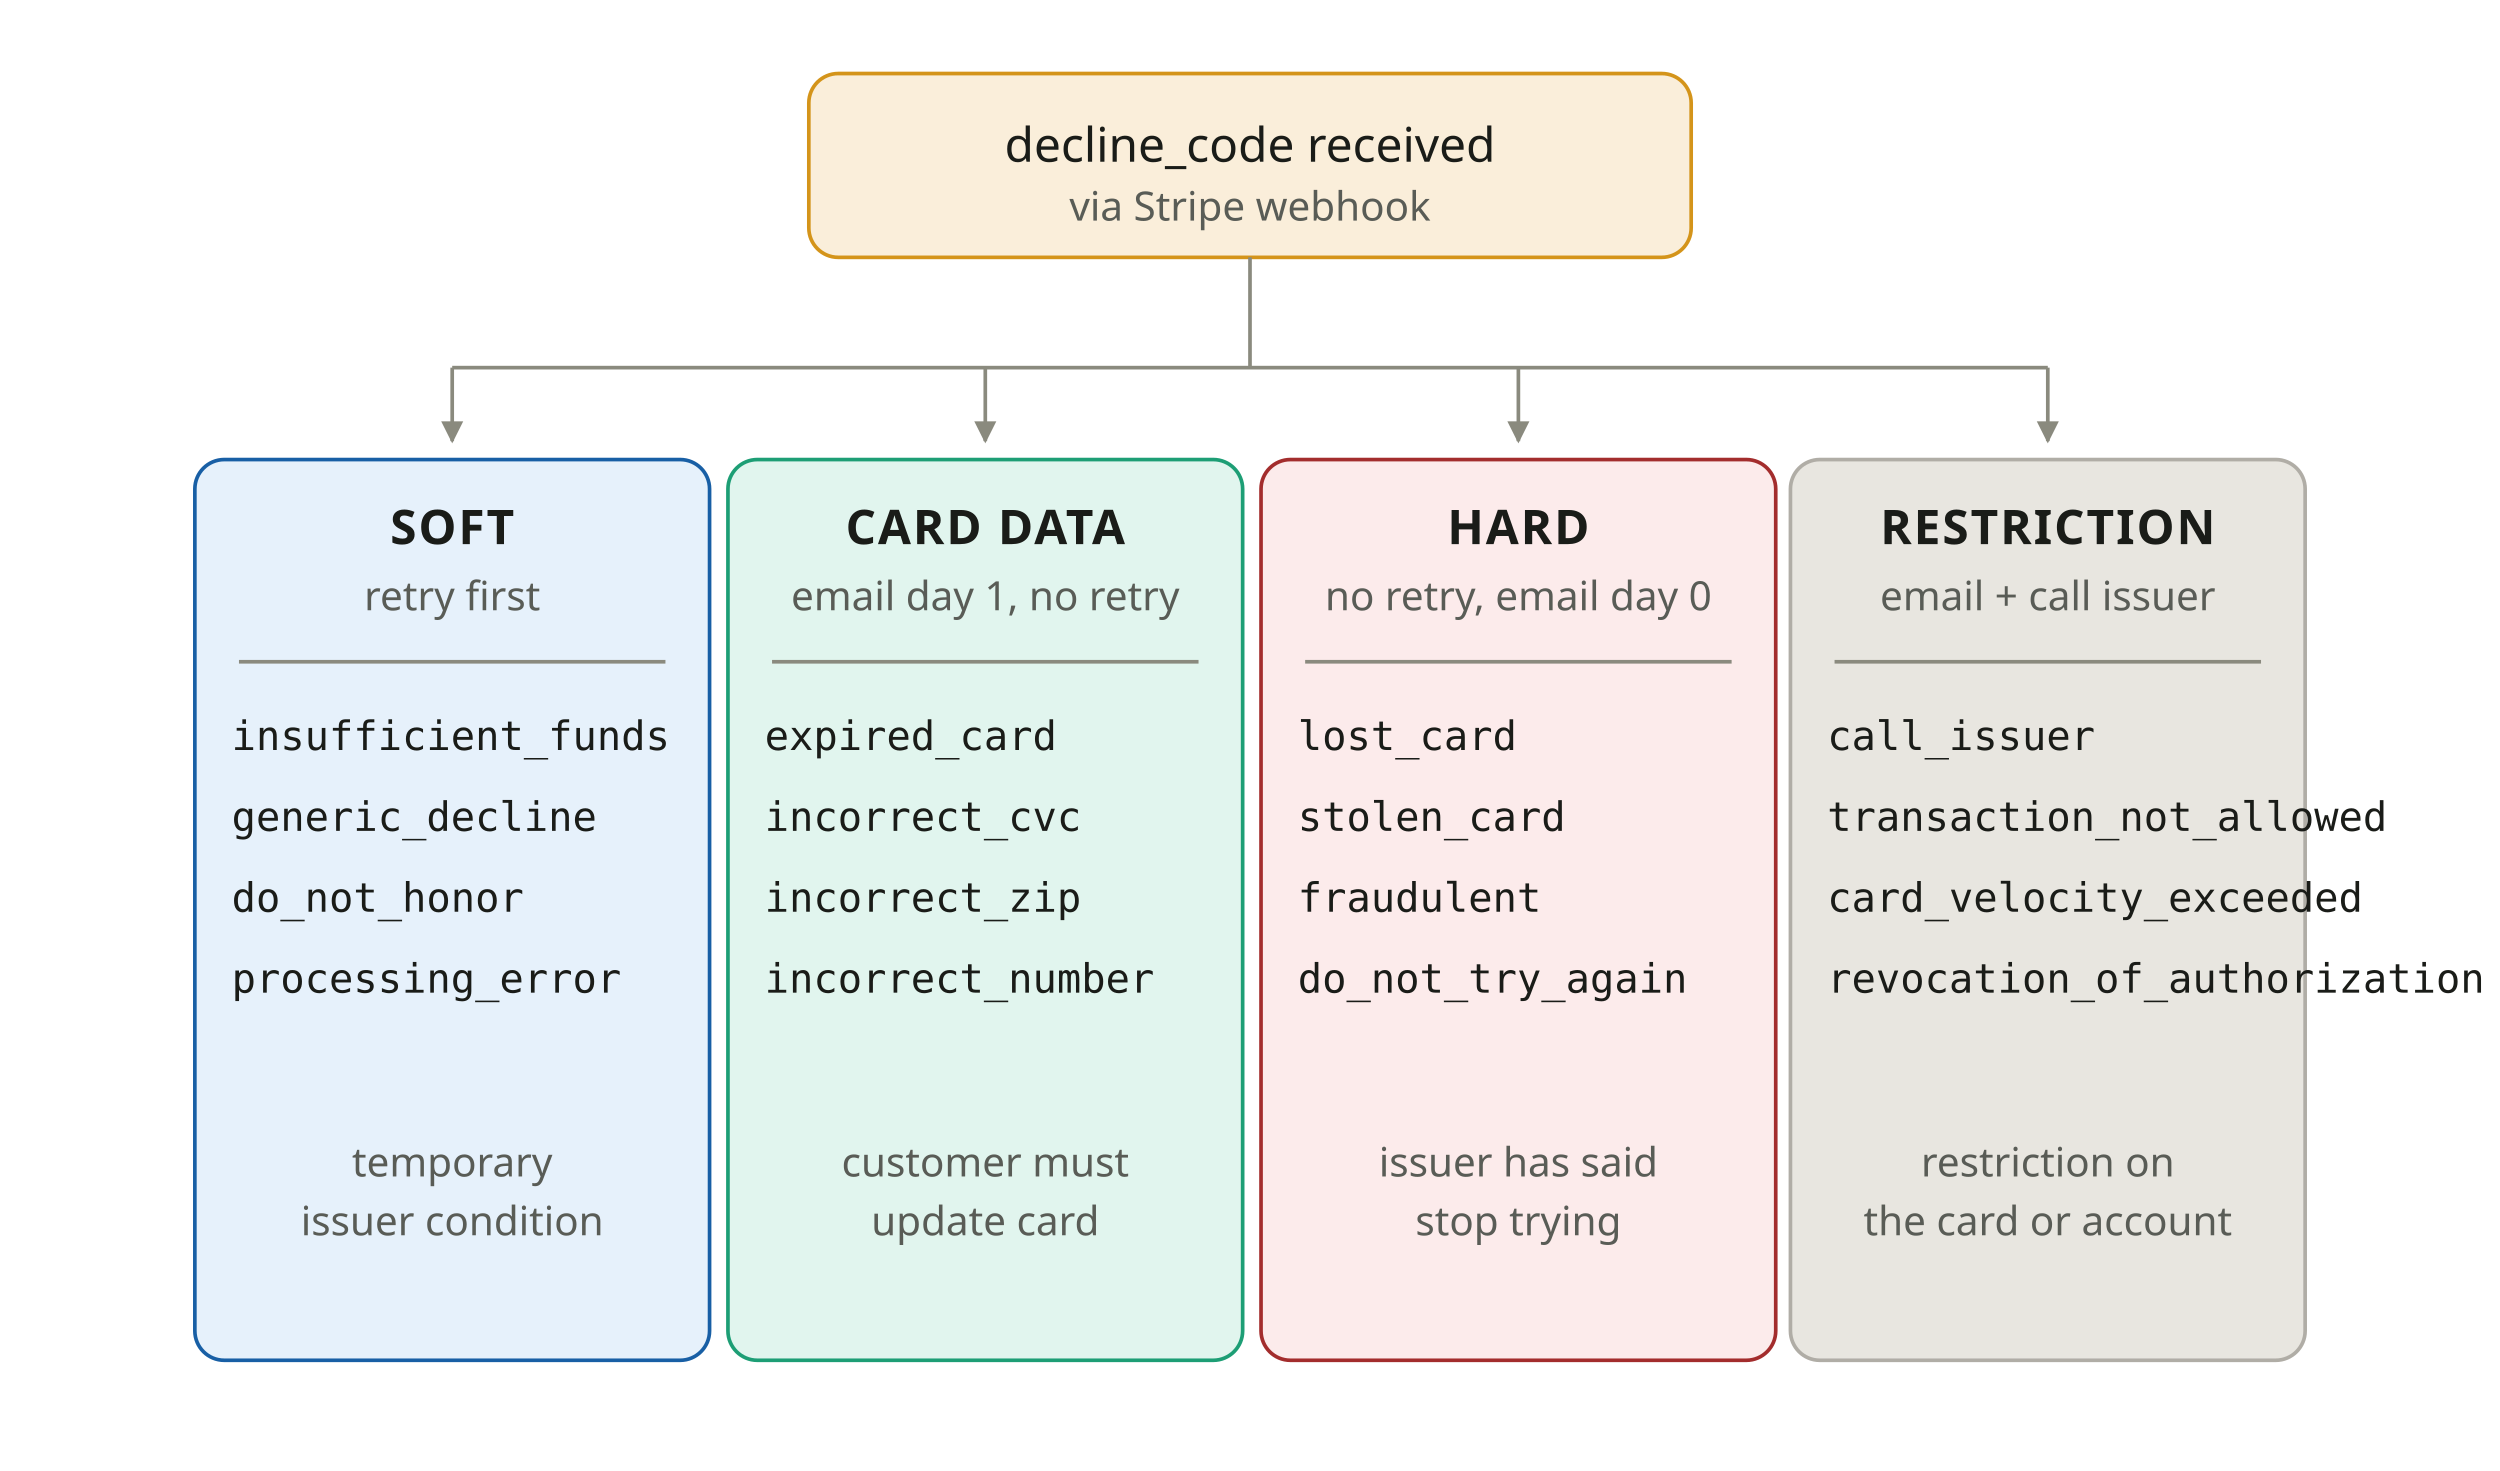
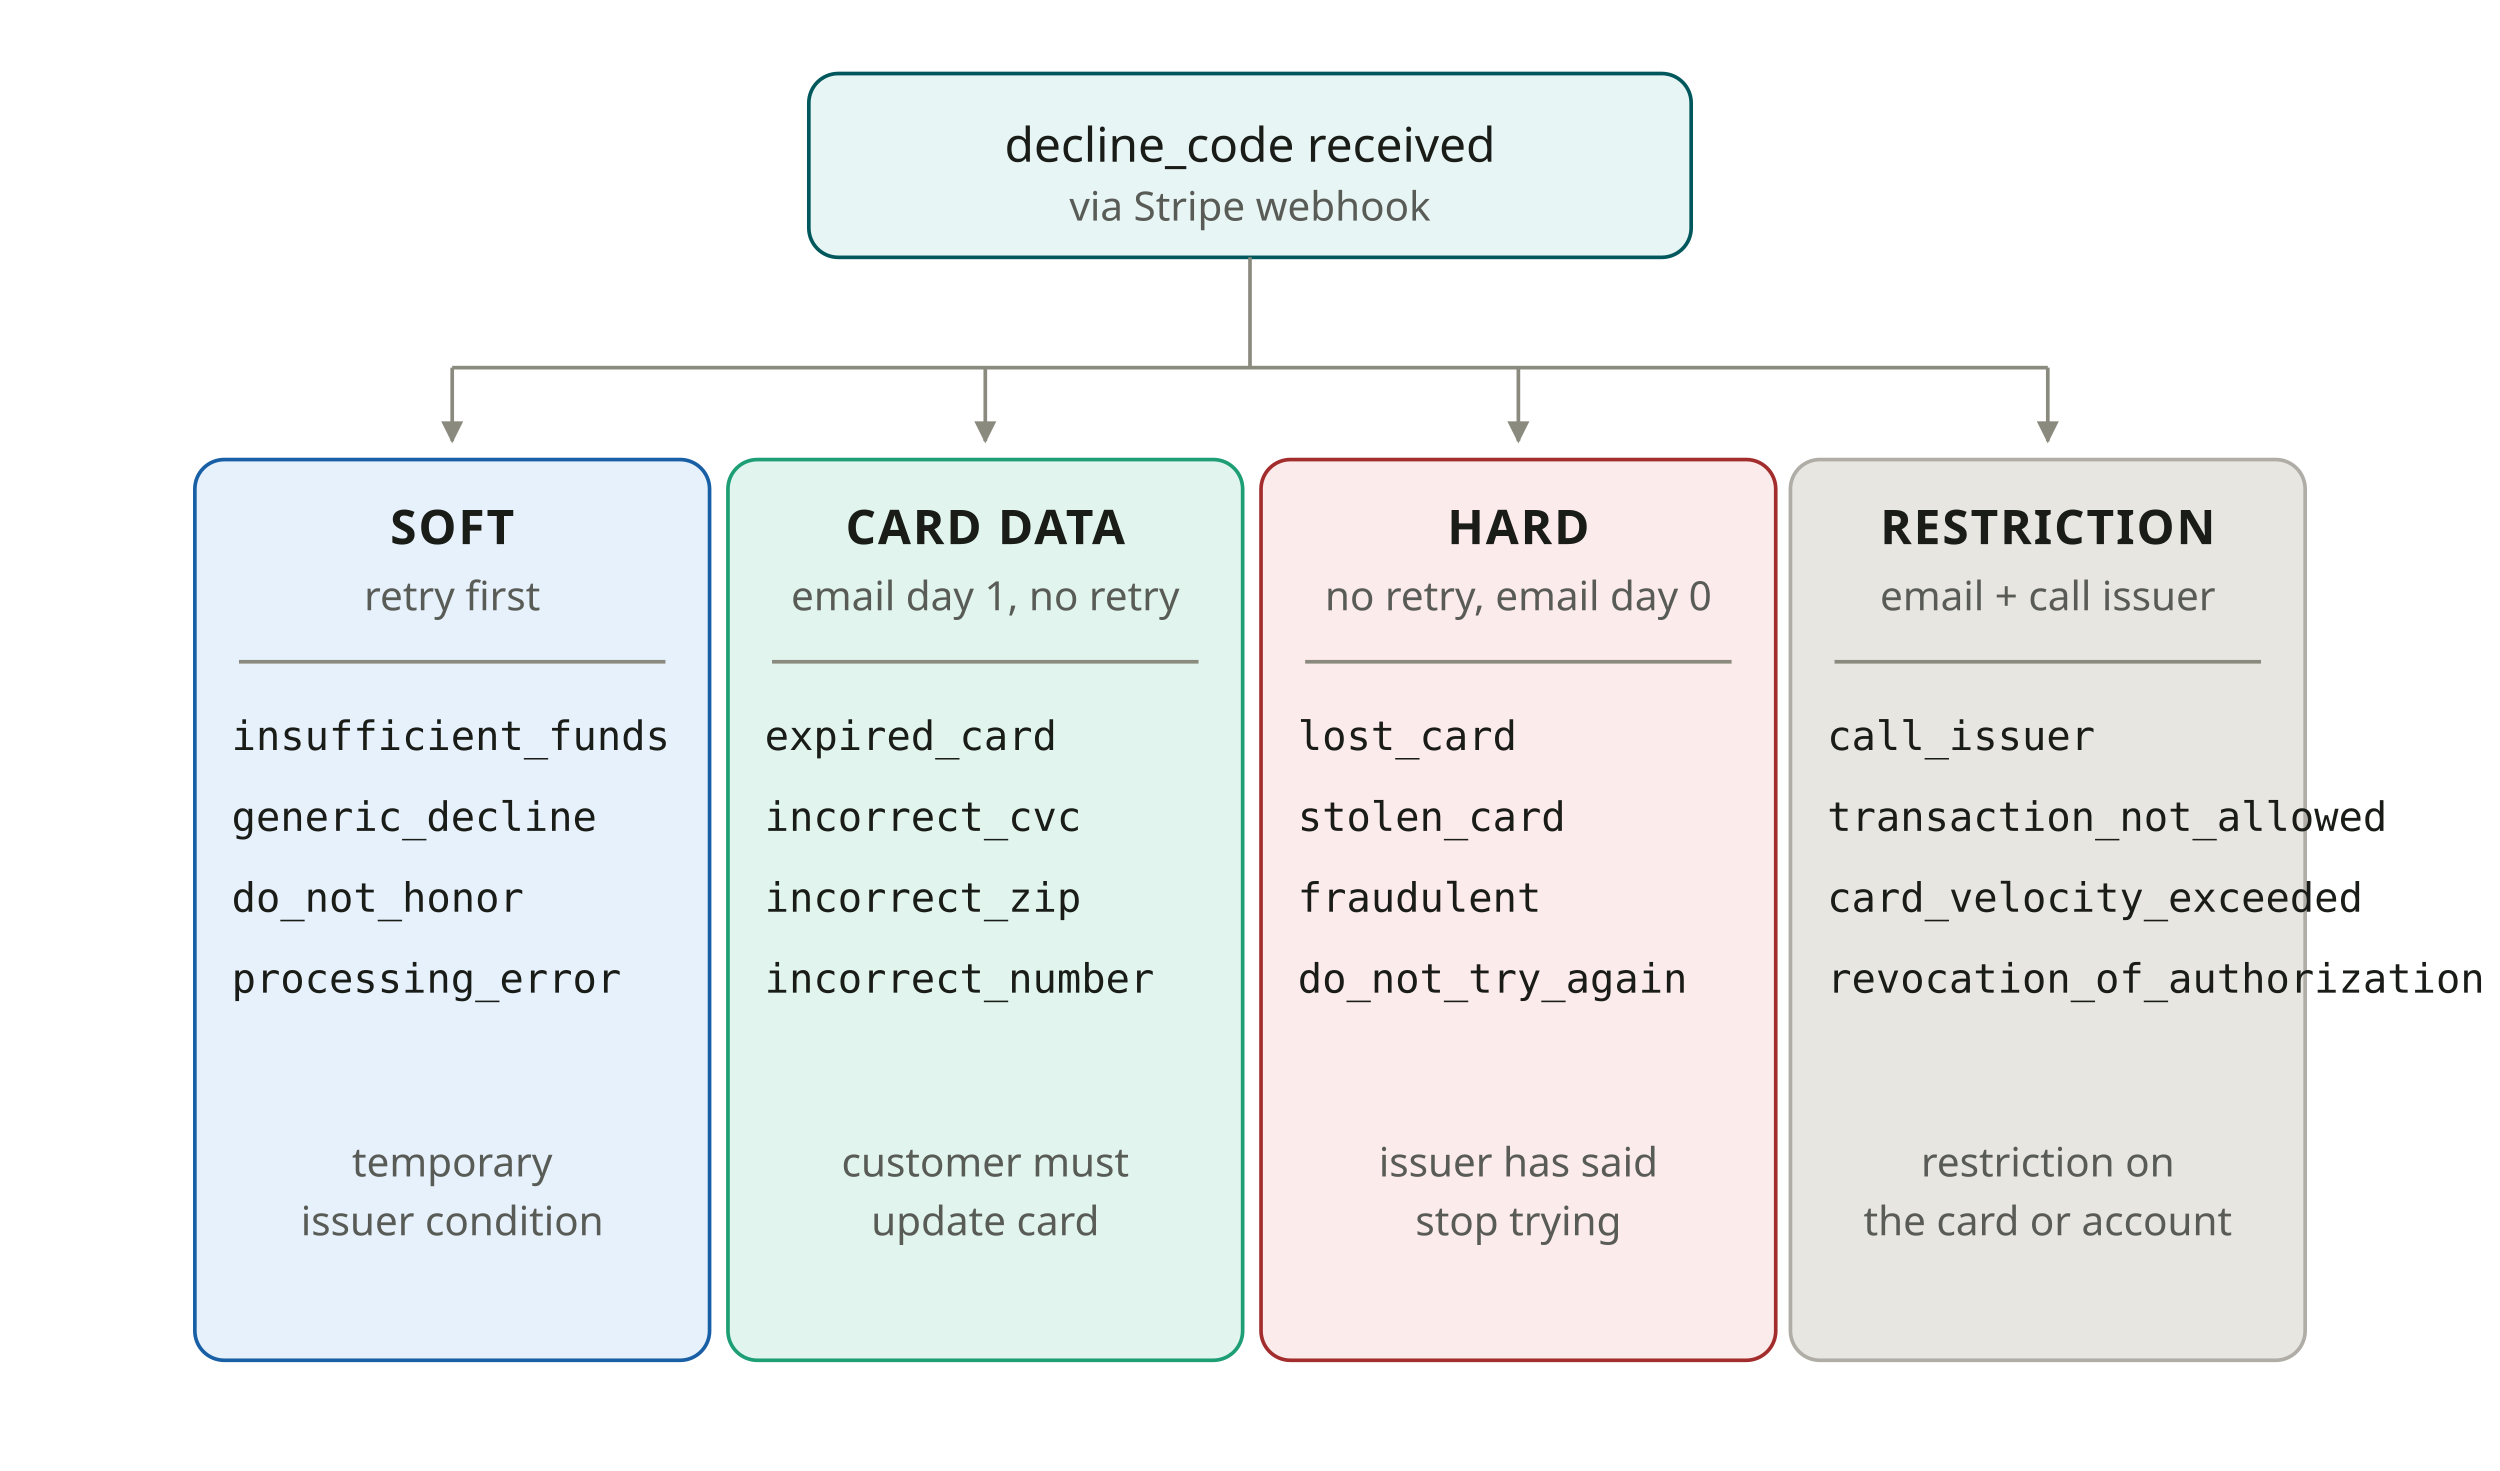
<svg xmlns="http://www.w3.org/2000/svg" viewBox="0 0 680 400" role="img">
  <defs>
    <marker id="arrow-dct" viewBox="0 0 10 10" refX="9" refY="5" markerWidth="6" markerHeight="6" orient="auto-start-reverse">
      <path d="M0,0 L10,5 L0,10 z" class="arrow-head" />
    </marker>
  </defs>
  <style>
    .node-neutral { fill: #e8e6e0; stroke: #b0ada6; }
-     .node-accent  { fill: #faeeda; stroke: #d4941a; }
+     .node-accent  { fill: #e8f5f5; stroke: #01585c; }
    .node-success { fill: #e1f5ee; stroke: #1d9e75; }
    .node-warning { fill: #fcebeb; stroke: #a32d2d; }
    .node-info    { fill: #e6f1fb; stroke: #185fa5; }
    .label-primary   { fill: #1a1c18; font-family: system-ui, sans-serif; font-size: 13px; font-weight: 500; }
    .label-secondary { fill: #595c56; font-family: system-ui, sans-serif; font-size: 11px; font-family: system-ui, sans-serif; }
    .label-mono      { fill: #1a1c18; font-family: ui-monospace, monospace; font-size: 11px; }
    .header          { fill: #1a1c18; font-family: system-ui, sans-serif; font-size: 13px; font-weight: 600; letter-spacing: 0.04em; }
    .connector { stroke: #8a8a7e; stroke-width: 1; fill: none; }
    .arrow-head { fill: #8a8a7e; }
    :root[data-theme="dark"] .node-neutral { fill: #222420; stroke: #4a4c44; }
-     :root[data-theme="dark"] .node-accent  { fill: #1e1a0a; stroke: #826217; }
+     :root[data-theme="dark"] .node-accent  { fill: #1a2d2e; stroke: #2d7c80; }
    :root[data-theme="dark"] .node-success { fill: #091e14; stroke: #1f7a5f; }
    :root[data-theme="dark"] .node-warning { fill: #200a0a; stroke: #b92727; }
    :root[data-theme="dark"] .node-info    { fill: #0a1428; stroke: #315dc4; }
    :root[data-theme="dark"] .label-primary   { fill: #f0ede8; }
    :root[data-theme="dark"] .label-secondary { fill: #a8a49e; }
    :root[data-theme="dark"] .label-mono      { fill: #f0ede8; }
    :root[data-theme="dark"] .header          { fill: #f0ede8; }
    :root[data-theme="dark"] .connector { stroke: #4a4c44; }
    :root[data-theme="dark"] .arrow-head { fill: #4a4c44; }
  </style>
  <rect class="node-accent" x="220" y="20" width="240" height="50" rx="8" />
  <text class="label-primary" x="340" y="44" text-anchor="middle">decline_code received</text>
  <text class="label-secondary" x="340" y="60" text-anchor="middle">via Stripe webhook</text>
  <line class="connector" x1="340" y1="70" x2="340" y2="100" />
  <line class="connector" x1="123" y1="100" x2="557" y2="100" />
  <line class="connector" x1="123" y1="100" x2="123" y2="120" marker-end="url(#arrow-dct)" />
  <line class="connector" x1="268" y1="100" x2="268" y2="120" marker-end="url(#arrow-dct)" />
  <line class="connector" x1="413" y1="100" x2="413" y2="120" marker-end="url(#arrow-dct)" />
  <line class="connector" x1="557" y1="100" x2="557" y2="120" marker-end="url(#arrow-dct)" />
  <rect class="node-info" x="53" y="125" width="140" height="245" rx="8" />
  <text class="header" x="123" y="148" text-anchor="middle">SOFT</text>
  <text class="label-secondary" x="123" y="166" text-anchor="middle">retry first</text>
  <line class="connector" x1="65" y1="180" x2="181" y2="180" />
  <text class="label-mono" x="63" y="204">insufficient_funds</text>
  <text class="label-mono" x="63" y="226">generic_decline</text>
  <text class="label-mono" x="63" y="248">do_not_honor</text>
  <text class="label-mono" x="63" y="270">processing_error</text>
  <text class="label-secondary" x="123" y="320" text-anchor="middle">temporary</text>
  <text class="label-secondary" x="123" y="336" text-anchor="middle">issuer condition</text>
  <rect class="node-success" x="198" y="125" width="140" height="245" rx="8" />
  <text class="header" x="268" y="148" text-anchor="middle">CARD DATA</text>
  <text class="label-secondary" x="268" y="166" text-anchor="middle">email day 1, no retry</text>
  <line class="connector" x1="210" y1="180" x2="326" y2="180" />
  <text class="label-mono" x="208" y="204">expired_card</text>
  <text class="label-mono" x="208" y="226">incorrect_cvc</text>
  <text class="label-mono" x="208" y="248">incorrect_zip</text>
  <text class="label-mono" x="208" y="270">incorrect_number</text>
  <text class="label-secondary" x="268" y="320" text-anchor="middle">customer must</text>
  <text class="label-secondary" x="268" y="336" text-anchor="middle">update card</text>
  <rect class="node-warning" x="343" y="125" width="140" height="245" rx="8" />
  <text class="header" x="413" y="148" text-anchor="middle">HARD</text>
  <text class="label-secondary" x="413" y="166" text-anchor="middle">no retry, email day 0</text>
  <line class="connector" x1="355" y1="180" x2="471" y2="180" />
  <text class="label-mono" x="353" y="204">lost_card</text>
  <text class="label-mono" x="353" y="226">stolen_card</text>
  <text class="label-mono" x="353" y="248">fraudulent</text>
  <text class="label-mono" x="353" y="270">do_not_try_again</text>
  <text class="label-secondary" x="413" y="320" text-anchor="middle">issuer has said</text>
  <text class="label-secondary" x="413" y="336" text-anchor="middle">stop trying</text>
  <rect class="node-neutral" x="487" y="125" width="140" height="245" rx="8" />
  <text class="header" x="557" y="148" text-anchor="middle">RESTRICTION</text>
  <text class="label-secondary" x="557" y="166" text-anchor="middle">email + call issuer</text>
  <line class="connector" x1="499" y1="180" x2="615" y2="180" />
  <text class="label-mono" x="497" y="204">call_issuer</text>
  <text class="label-mono" x="497" y="226">transaction_not_allowed</text>
  <text class="label-mono" x="497" y="248">card_velocity_exceeded</text>
  <text class="label-mono" x="497" y="270">revocation_of_authorization</text>
  <text class="label-secondary" x="557" y="320" text-anchor="middle">restriction on</text>
  <text class="label-secondary" x="557" y="336" text-anchor="middle">the card or account</text>
</svg>
